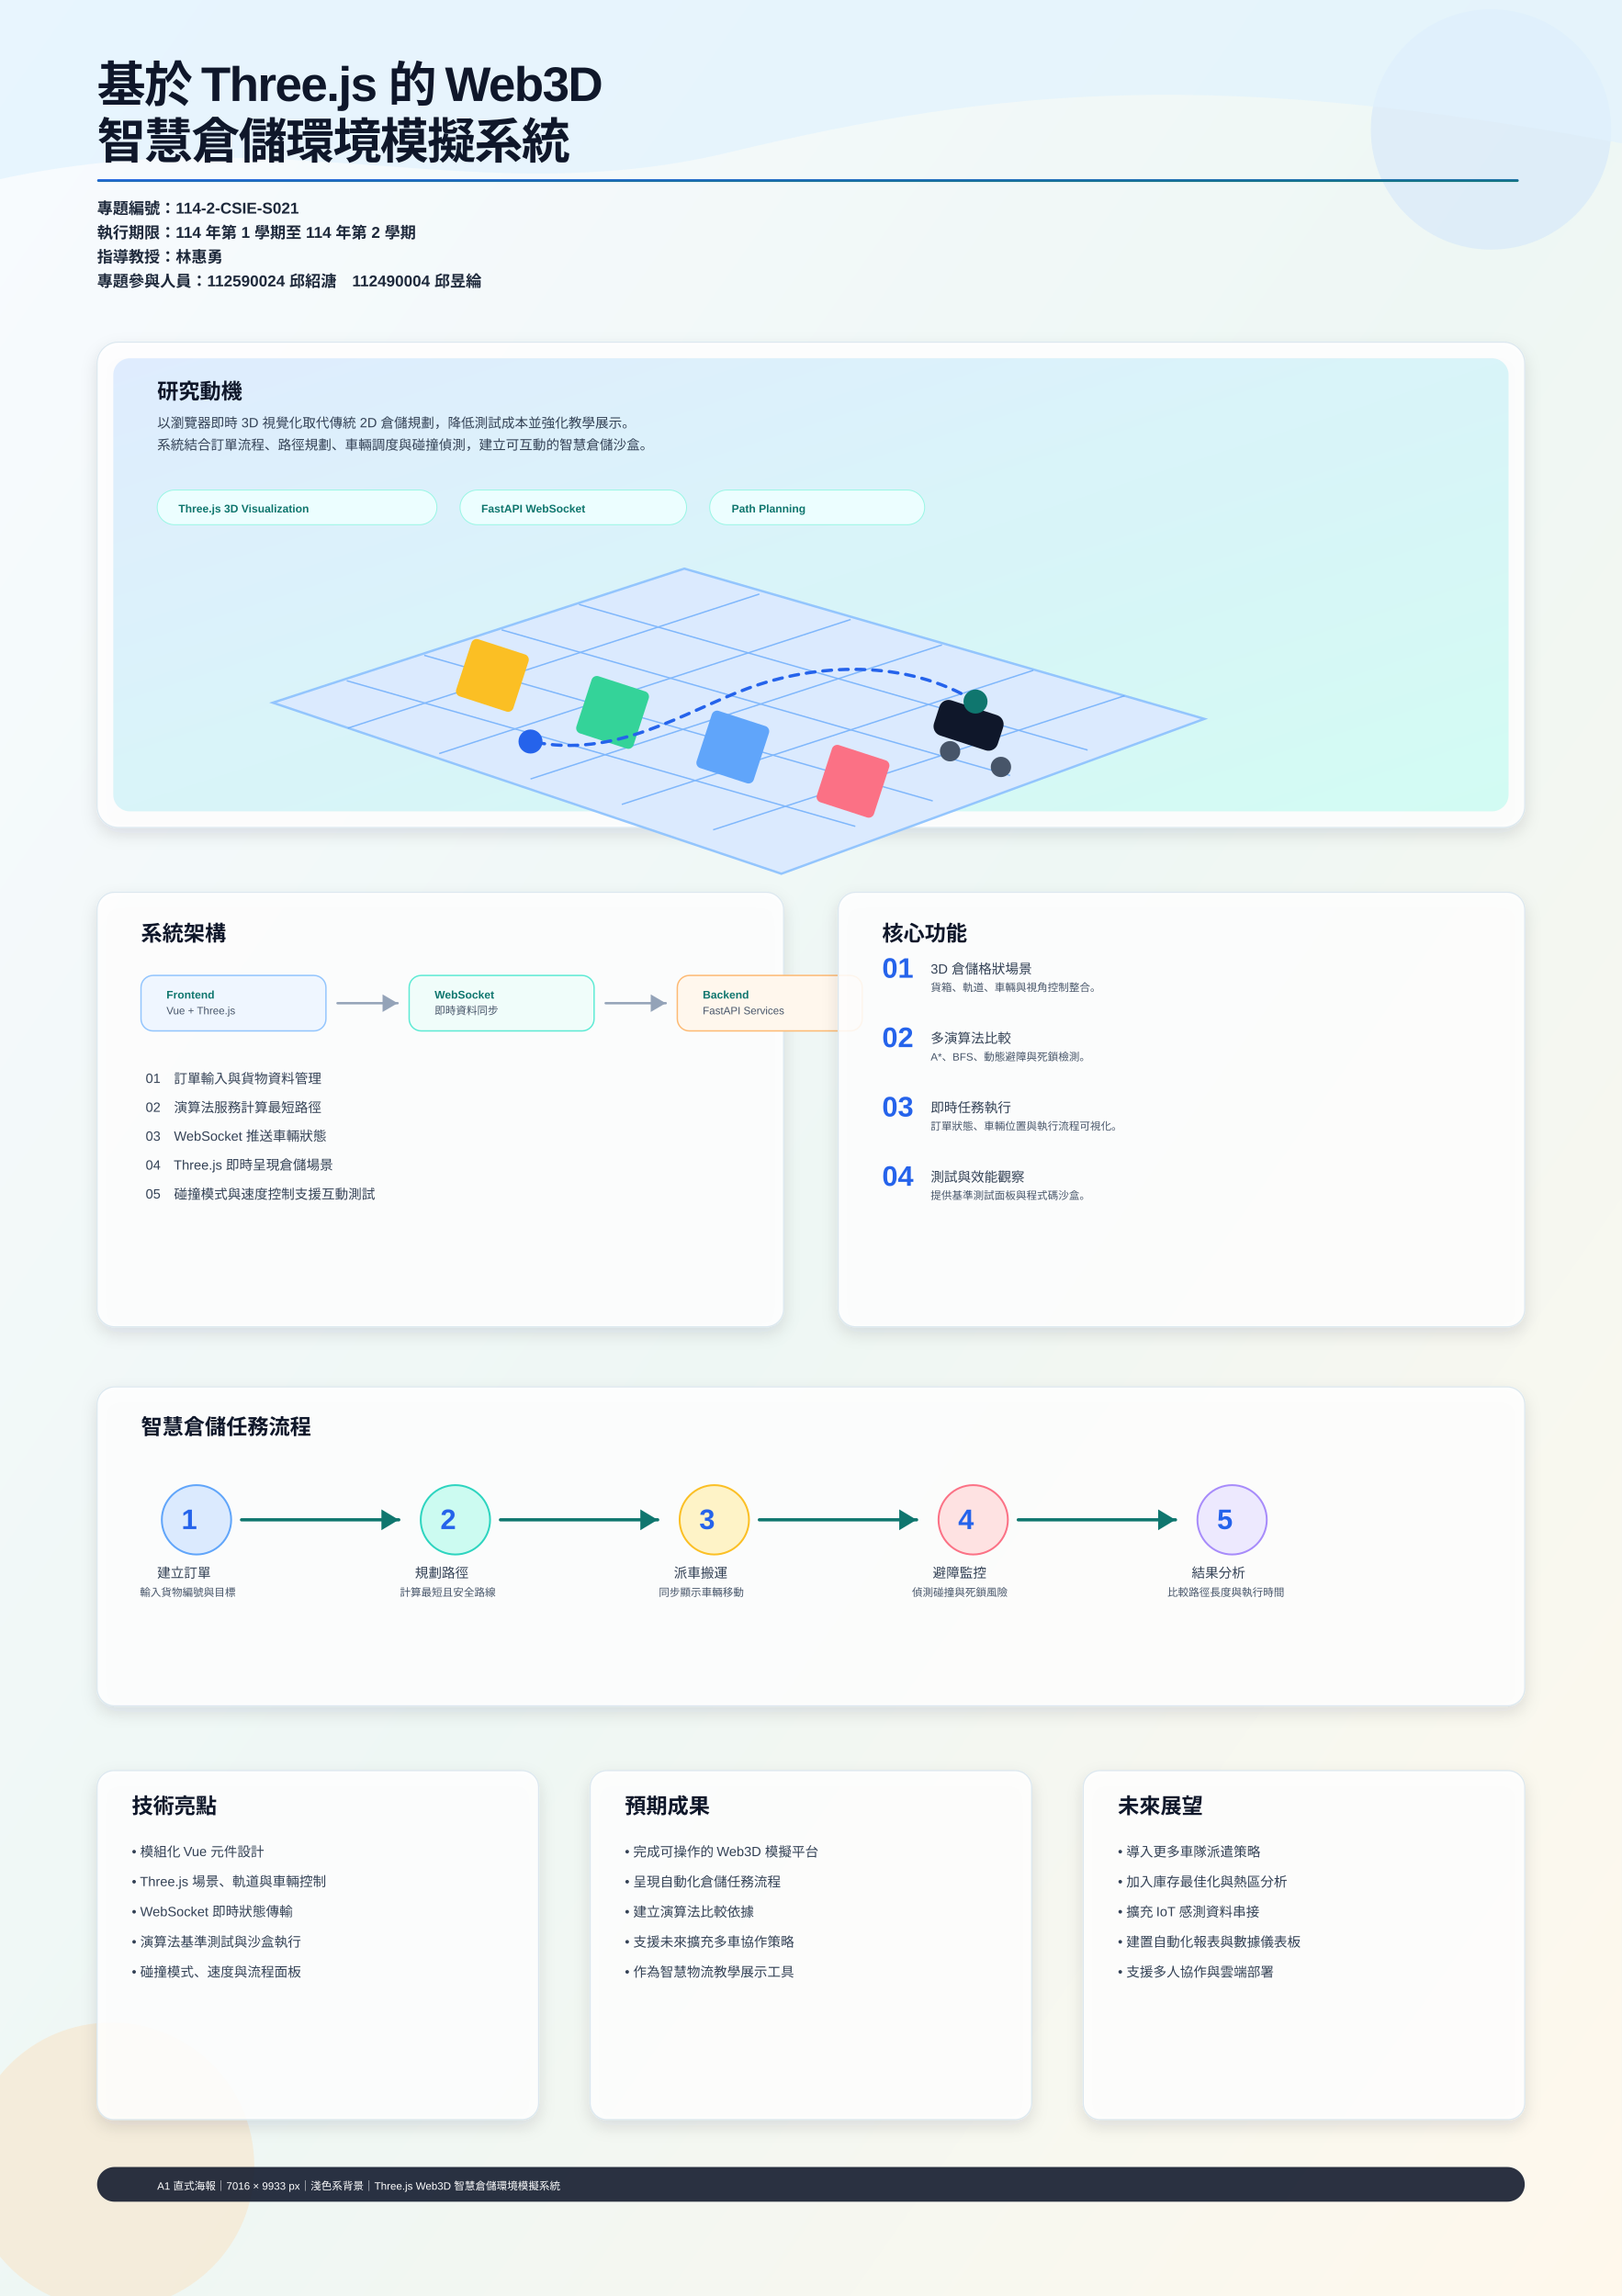
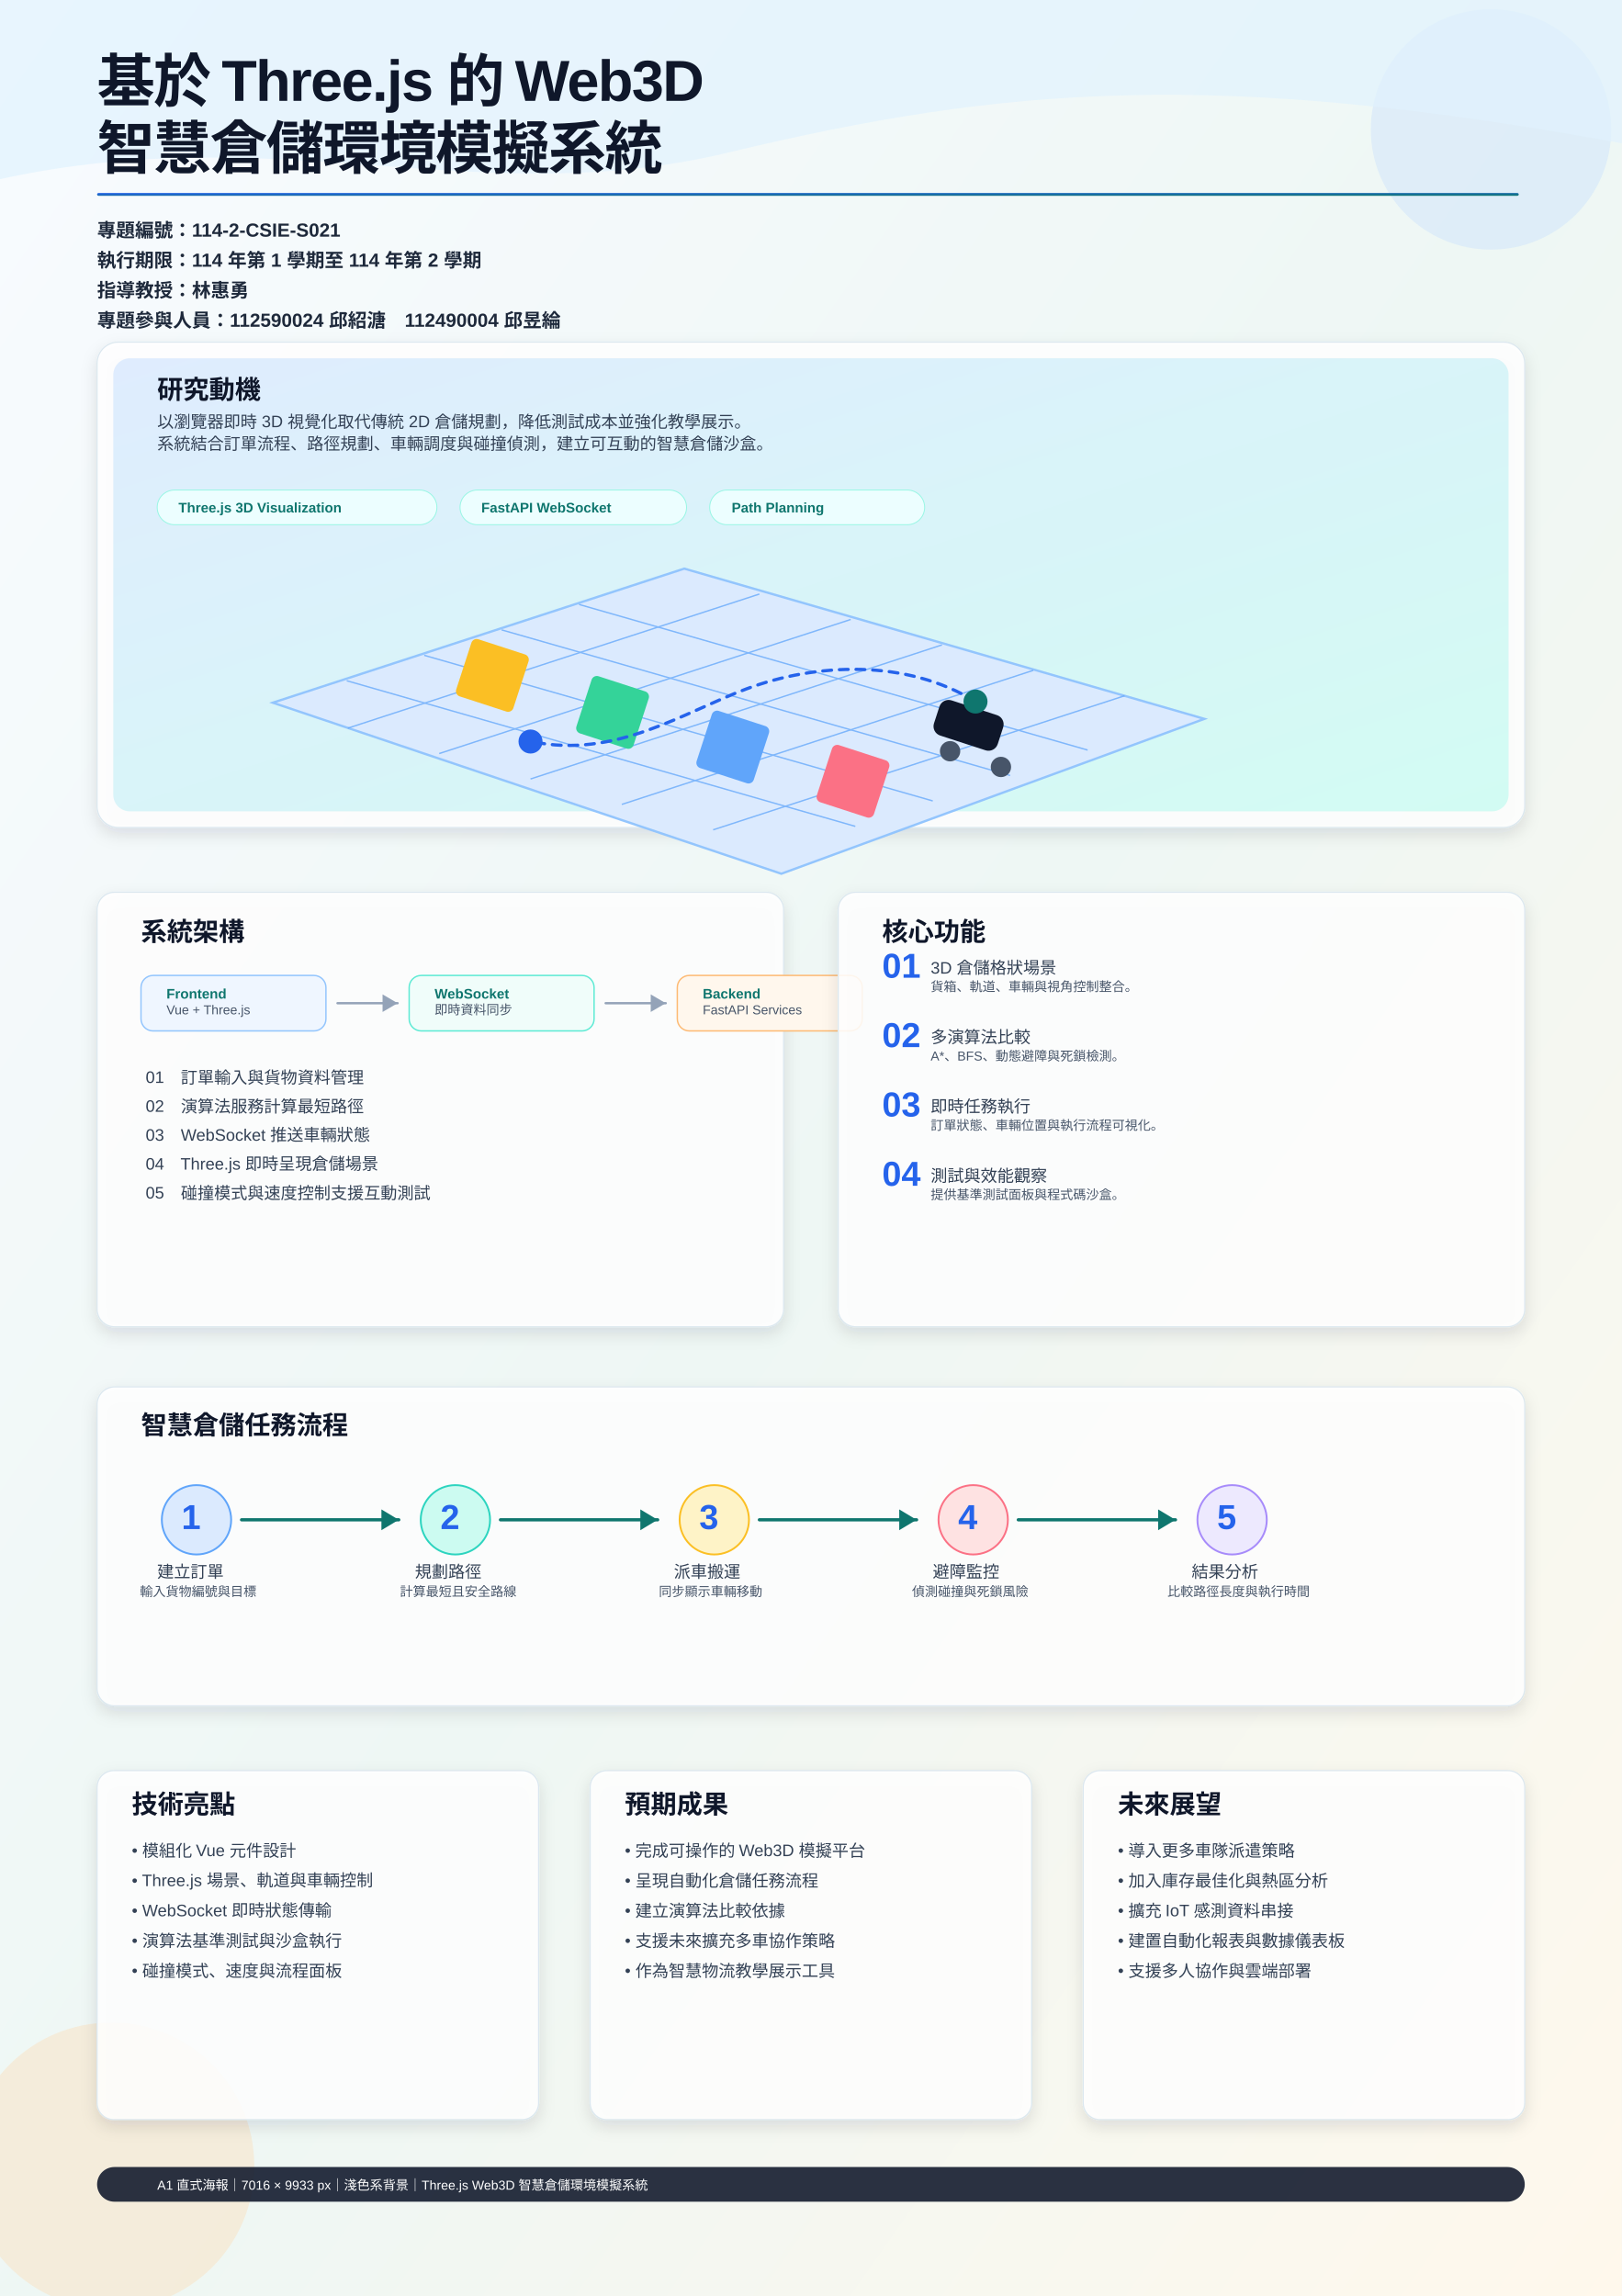
<svg xmlns="http://www.w3.org/2000/svg" width="7016" height="9933" viewBox="0 0 7016 9933" role="img" aria-labelledby="posterTitle posterDesc">
  <defs>
    <linearGradient id="bg" x1="0" y1="0" x2="1" y2="1">
      <stop offset="0%" stop-color="#f8fbff" />
      <stop offset="52%" stop-color="#eef7f4" />
      <stop offset="100%" stop-color="#fff8ec" />
    </linearGradient>
    <linearGradient id="hero" x1="0" y1="0" x2="1" y2="1">
      <stop offset="0%" stop-color="#dbeafe" />
      <stop offset="100%" stop-color="#ccfbf1" />
    </linearGradient>
    <linearGradient id="accent" x1="0" y1="0" x2="1" y2="1">
      <stop offset="0%" stop-color="#2563eb" />
      <stop offset="100%" stop-color="#0f766e" />
    </linearGradient>
    <filter id="softShadow" x="-10%" y="-10%" width="120%" height="130%">
      <feDropShadow dx="0" dy="28" stdDeviation="34" flood-color="#0f172a" flood-opacity="0.13" />
    </filter>
    <style>
      .font { font-family: "Noto Sans TC", "Microsoft JhengHei", "PingFang TC", Arial, sans-serif; }
-       .title { font-size: 210px; font-weight: 900; fill: #0f172a; letter-spacing: -6px; }
-       .subtitle { font-size: 82px; font-weight: 700; fill: #334155; }
-       .meta { font-size: 68px; font-weight: 650; fill: #1e293b; }
-       .section { font-size: 92px; font-weight: 850; fill: #0f172a; }
-       .body { font-size: 58px; font-weight: 500; fill: #334155; }
-       .small { font-size: 46px; font-weight: 500; fill: #475569; }
-       .label { font-size: 48px; font-weight: 800; fill: #0f766e; }
-       .num { font-size: 122px; font-weight: 900; fill: #2563eb; }
+       .title { font-size: 250px; font-weight: 900; fill: #0f172a; letter-spacing: -6px; }
+       .subtitle { font-size: 98px; font-weight: 700; fill: #334155; }
+       .meta { font-size: 82px; font-weight: 650; fill: #1e293b; }
+       .section { font-size: 112px; font-weight: 850; fill: #0f172a; }
+       .body { font-size: 72px; font-weight: 500; fill: #334155; }
+       .small { font-size: 56px; font-weight: 500; fill: #475569; }
+       .label { font-size: 60px; font-weight: 800; fill: #0f766e; }
+       .num { font-size: 150px; font-weight: 900; fill: #2563eb; }
      .white { fill: #ffffff; }
      .card { fill: rgba(255,255,255,0.86); stroke: #dbe7ef; stroke-width: 5; filter: url(#softShadow); }
      .chip { fill: #ecfeff; stroke: #99f6e4; stroke-width: 4; }
      .line { stroke: #94a3b8; stroke-width: 10; stroke-linecap: round; }
      .blueLine { stroke: #2563eb; stroke-width: 14; stroke-linecap: round; fill: none; }
      .tealLine { stroke: #0f766e; stroke-width: 14; stroke-linecap: round; fill: none; }
    </style>
  </defs>
  <rect width="7016" height="9933" fill="url(#bg)" />
  <circle cx="6450" cy="560" r="520" fill="#bfdbfe" opacity="0.35" />
  <circle cx="480" cy="9370" r="620" fill="#fed7aa" opacity="0.34" />
  <path d="M0,775 C1210,510 2070,920 3150,660 C4350,372 5270,300 7016,620 L7016,0 L0,0 Z" fill="#e0f2fe" opacity="0.68" />
  <g class="font" transform="translate(420 440)">
    <text class="title" x="0" y="0">基於 Three.js 的 Web3D</text>
-     <text class="title" x="0" y="245">智慧倉儲環境模擬系統</text>
-     <rect x="0" y="335" width="6150" height="12" rx="6" fill="url(#accent)" />
-     <text class="meta" x="0" y="485">專題編號：114-2-CSIE-S021</text>
-     <text class="meta" x="0" y="590">執行期限：114 年第 1 學期至 114 年第 2 學期</text>
-     <text class="meta" x="0" y="695">指導教授：林惠勇</text>
-     <text class="meta" x="0" y="800">專題參與人員：112590024 邱紹溏　112490004 邱昱綸</text>
+     <text class="title" x="0" y="290">智慧倉儲環境模擬系統</text>
+     <rect x="0" y="395" width="6150" height="12" rx="6" fill="url(#accent)" />
+     <text class="meta" x="0" y="585">專題編號：114-2-CSIE-S021</text>
+     <text class="meta" x="0" y="715">執行期限：114 年第 1 學期至 114 年第 2 學期</text>
+     <text class="meta" x="0" y="845">指導教授：林惠勇</text>
+     <text class="meta" x="0" y="975">專題參與人員：112590024 邱紹溏　112490004 邱昱綸</text>
  </g>
  <g transform="translate(420 1480)">
    <rect class="card" x="0" y="0" width="6176" height="2100" rx="92" />
    <rect x="70" y="70" width="6036" height="1960" rx="72" fill="url(#hero)" opacity="0.88" />
    <g class="font" transform="translate(260 245)">
      <text class="section" x="0" y="0">研究動機</text>
      <text class="body" x="0" y="125">以瀏覽器即時 3D 視覺化取代傳統 2D 倉儲規劃，降低測試成本並強化教學展示。</text>
      <text class="body" x="0" y="220">系統結合訂單流程、路徑規劃、車輛調度與碰撞偵測，建立可互動的智慧倉儲沙盒。</text>
      <g transform="translate(0 395)">
        <rect class="chip" x="0" y="0" width="1210" height="150" rx="75" />
        <text class="label" x="92" y="97">Three.js 3D Visualization</text>
        <rect class="chip" x="1310" y="0" width="980" height="150" rx="75" />
        <text class="label" x="1402" y="97">FastAPI WebSocket</text>
        <rect class="chip" x="2390" y="0" width="930" height="150" rx="75" />
        <text class="label" x="2485" y="97">Path Planning</text>
      </g>
    </g>
    <g transform="translate(760 980)">
      <polygon points="0,580 1780,0 4030,650 2200,1320" fill="#dbeafe" stroke="#93c5fd" stroke-width="10" />
      <g opacity="0.75" stroke="#60a5fa" stroke-width="6">
        <path d="M320 485 L2520 1115" />
        <path d="M655 375 L2855 1005" />
        <path d="M990 265 L3190 895" />
        <path d="M1325 155 L3525 785" />
        <path d="M325 690 L2105 110" />
        <path d="M720 800 L2500 220" />
        <path d="M1115 910 L2895 330" />
        <path d="M1510 1020 L3290 440" />
        <path d="M1905 1130 L3685 550" />
      </g>
      <g>
        <rect x="820" y="332" width="260" height="260" rx="24" fill="#fbbf24" transform="rotate(18 950 462)" />
        <rect x="1340" y="492" width="260" height="260" rx="24" fill="#34d399" transform="rotate(18 1470 622)" />
        <rect x="1860" y="642" width="260" height="260" rx="24" fill="#60a5fa" transform="rotate(18 1990 772)" />
        <rect x="2380" y="790" width="260" height="260" rx="24" fill="#fb7185" transform="rotate(18 2510 920)" />
        <rect x="2865" y="598" width="290" height="160" rx="42" fill="#0f172a" transform="rotate(18 3010 678)" />
        <circle cx="2930" cy="790" r="44" fill="#475569" />
        <circle cx="3150" cy="858" r="44" fill="#475569" />
        <path d="M3040 575 C2740 390 2350 408 2050 520 C1780 620 1480 825 1120 748" class="blueLine" stroke-dasharray="38 34" />
        <circle cx="1115" cy="748" r="52" fill="#2563eb" />
        <circle cx="3040" cy="575" r="52" fill="#0f766e" />
      </g>
    </g>
  </g>
  <g class="font" transform="translate(420 3860)">
    <rect class="card" x="0" y="0" width="2970" height="1880" rx="76" />
    <text class="section" x="190" y="210">系統架構</text>
    <g transform="translate(190 360)">
      <rect x="0" y="0" width="800" height="240" rx="52" fill="#eff6ff" stroke="#93c5fd" stroke-width="6" />
      <text class="label" x="110" y="100">Frontend</text>
      <text class="small" x="110" y="168">Vue + Three.js</text>
      <line class="line" x1="850" y1="120" x2="1110" y2="120" />
      <polygon points="1110,120 1045,82 1045,158" fill="#94a3b8" />
      <rect x="1160" y="0" width="800" height="240" rx="52" fill="#f0fdfa" stroke="#5eead4" stroke-width="6" />
      <text class="label" x="1270" y="100">WebSocket</text>
      <text class="small" x="1270" y="168">即時資料同步</text>
      <line class="line" x1="2010" y1="120" x2="2270" y2="120" />
      <polygon points="2270,120 2205,82 2205,158" fill="#94a3b8" />
      <rect x="2320" y="0" width="800" height="240" rx="52" fill="#fff7ed" stroke="#fdba74" stroke-width="6" />
      <text class="label" x="2430" y="100">Backend</text>
      <text class="small" x="2430" y="168">FastAPI Services</text>
    </g>
    <g class="body" transform="translate(210 825)">
      <text x="0" y="0">01　訂單輸入與貨物資料管理</text>
      <text x="0" y="125">02　演算法服務計算最短路徑</text>
      <text x="0" y="250">03　WebSocket 推送車輛狀態</text>
      <text x="0" y="375">04　Three.js 即時呈現倉儲場景</text>
      <text x="0" y="500">05　碰撞模式與速度控制支援互動測試</text>
    </g>
  </g>
  <g class="font" transform="translate(3626 3860)">
    <rect class="card" x="0" y="0" width="2970" height="1880" rx="76" />
    <text class="section" x="190" y="210">核心功能</text>
    <g transform="translate(190 370)">
      <text class="num" x="0" y="0">01</text>
      <text class="body" x="210" y="-18">3D 倉儲格狀場景</text>
      <text class="small" x="210" y="58">貨箱、軌道、車輛與視角控制整合。</text>
      <text class="num" x="0" y="300">02</text>
      <text class="body" x="210" y="282">多演算法比較</text>
      <text class="small" x="210" y="358">A*、BFS、動態避障與死鎖檢測。</text>
      <text class="num" x="0" y="600">03</text>
      <text class="body" x="210" y="582">即時任務執行</text>
      <text class="small" x="210" y="658">訂單狀態、車輛位置與執行流程可視化。</text>
      <text class="num" x="0" y="900">04</text>
      <text class="body" x="210" y="882">測試與效能觀察</text>
      <text class="small" x="210" y="958">提供基準測試面板與程式碼沙盒。</text>
    </g>
  </g>
  <g class="font" transform="translate(420 6000)">
    <rect class="card" x="0" y="0" width="6176" height="1380" rx="76" />
    <text class="section" x="190" y="205">智慧倉儲任務流程</text>
    <g transform="translate(260 405)">
      <g>
        <circle cx="170" cy="170" r="150" fill="#dbeafe" stroke="#60a5fa" stroke-width="8" />
        <text class="num" x="105" y="210">1</text>
        <text class="body" x="0" y="420">建立訂單</text>
        <text class="small" x="-75" y="500">輸入貨物編號與目標</text>
      </g>
      <path class="tealLine" d="M365 170 L1045 170" />
      <polygon points="1045,170 970,125 970,215" fill="#0f766e" />
      <g transform="translate(1120 0)">
        <circle cx="170" cy="170" r="150" fill="#ccfbf1" stroke="#2dd4bf" stroke-width="8" />
        <text class="num" x="105" y="210">2</text>
        <text class="body" x="-5" y="420">規劃路徑</text>
        <text class="small" x="-70" y="500">計算最短且安全路線</text>
      </g>
      <path class="tealLine" d="M1485 170 L2165 170" />
      <polygon points="2165,170 2090,125 2090,215" fill="#0f766e" />
      <g transform="translate(2240 0)">
        <circle cx="170" cy="170" r="150" fill="#fef3c7" stroke="#fbbf24" stroke-width="8" />
        <text class="num" x="105" y="210">3</text>
        <text class="body" x="-5" y="420">派車搬運</text>
        <text class="small" x="-70" y="500">同步顯示車輛移動</text>
      </g>
      <path class="tealLine" d="M2605 170 L3285 170" />
      <polygon points="3285,170 3210,125 3210,215" fill="#0f766e" />
      <g transform="translate(3360 0)">
        <circle cx="170" cy="170" r="150" fill="#fee2e2" stroke="#fb7185" stroke-width="8" />
        <text class="num" x="105" y="210">4</text>
        <text class="body" x="-5" y="420">避障監控</text>
        <text class="small" x="-95" y="500">偵測碰撞與死鎖風險</text>
      </g>
      <path class="tealLine" d="M3725 170 L4405 170" />
      <polygon points="4405,170 4330,125 4330,215" fill="#0f766e" />
      <g transform="translate(4480 0)">
        <circle cx="170" cy="170" r="150" fill="#ede9fe" stroke="#a78bfa" stroke-width="8" />
        <text class="num" x="105" y="210">5</text>
        <text class="body" x="-5" y="420">結果分析</text>
        <text class="small" x="-110" y="500">比較路徑長度與執行時間</text>
      </g>
    </g>
  </g>
  <g class="font" transform="translate(420 7660)">
    <rect class="card" x="0" y="0" width="1910" height="1510" rx="72" />
    <text class="section" x="150" y="185">技術亮點</text>
    <text class="body" x="150" y="370">• 模組化 Vue 元件設計</text>
    <text class="body" x="150" y="500">• Three.js 場景、軌道與車輛控制</text>
    <text class="body" x="150" y="630">• WebSocket 即時狀態傳輸</text>
    <text class="body" x="150" y="760">• 演算法基準測試與沙盒執行</text>
    <text class="body" x="150" y="890">• 碰撞模式、速度與流程面板</text>
  </g>
  <g class="font" transform="translate(2553 7660)">
    <rect class="card" x="0" y="0" width="1910" height="1510" rx="72" />
    <text class="section" x="150" y="185">預期成果</text>
    <text class="body" x="150" y="370">• 完成可操作的 Web3D 模擬平台</text>
    <text class="body" x="150" y="500">• 呈現自動化倉儲任務流程</text>
    <text class="body" x="150" y="630">• 建立演算法比較依據</text>
    <text class="body" x="150" y="760">• 支援未來擴充多車協作策略</text>
    <text class="body" x="150" y="890">• 作為智慧物流教學展示工具</text>
  </g>
  <g class="font" transform="translate(4686 7660)">
    <rect class="card" x="0" y="0" width="1910" height="1510" rx="72" />
    <text class="section" x="150" y="185">未來展望</text>
    <text class="body" x="150" y="370">• 導入更多車隊派遣策略</text>
    <text class="body" x="150" y="500">• 加入庫存最佳化與熱區分析</text>
    <text class="body" x="150" y="630">• 擴充 IoT 感測資料串接</text>
    <text class="body" x="150" y="760">• 建置自動化報表與數據儀表板</text>
    <text class="body" x="150" y="890">• 支援多人協作與雲端部署</text>
  </g>
  <g class="font" transform="translate(420 9375)">
    <rect x="0" y="0" width="6176" height="150" rx="75" fill="#0f172a" opacity="0.88" />
    <text class="small white" x="260" y="98">A1 直式海報｜7016 × 9933 px｜淺色系背景｜Three.js Web3D 智慧倉儲環境模擬系統</text>
  </g>
</svg>
